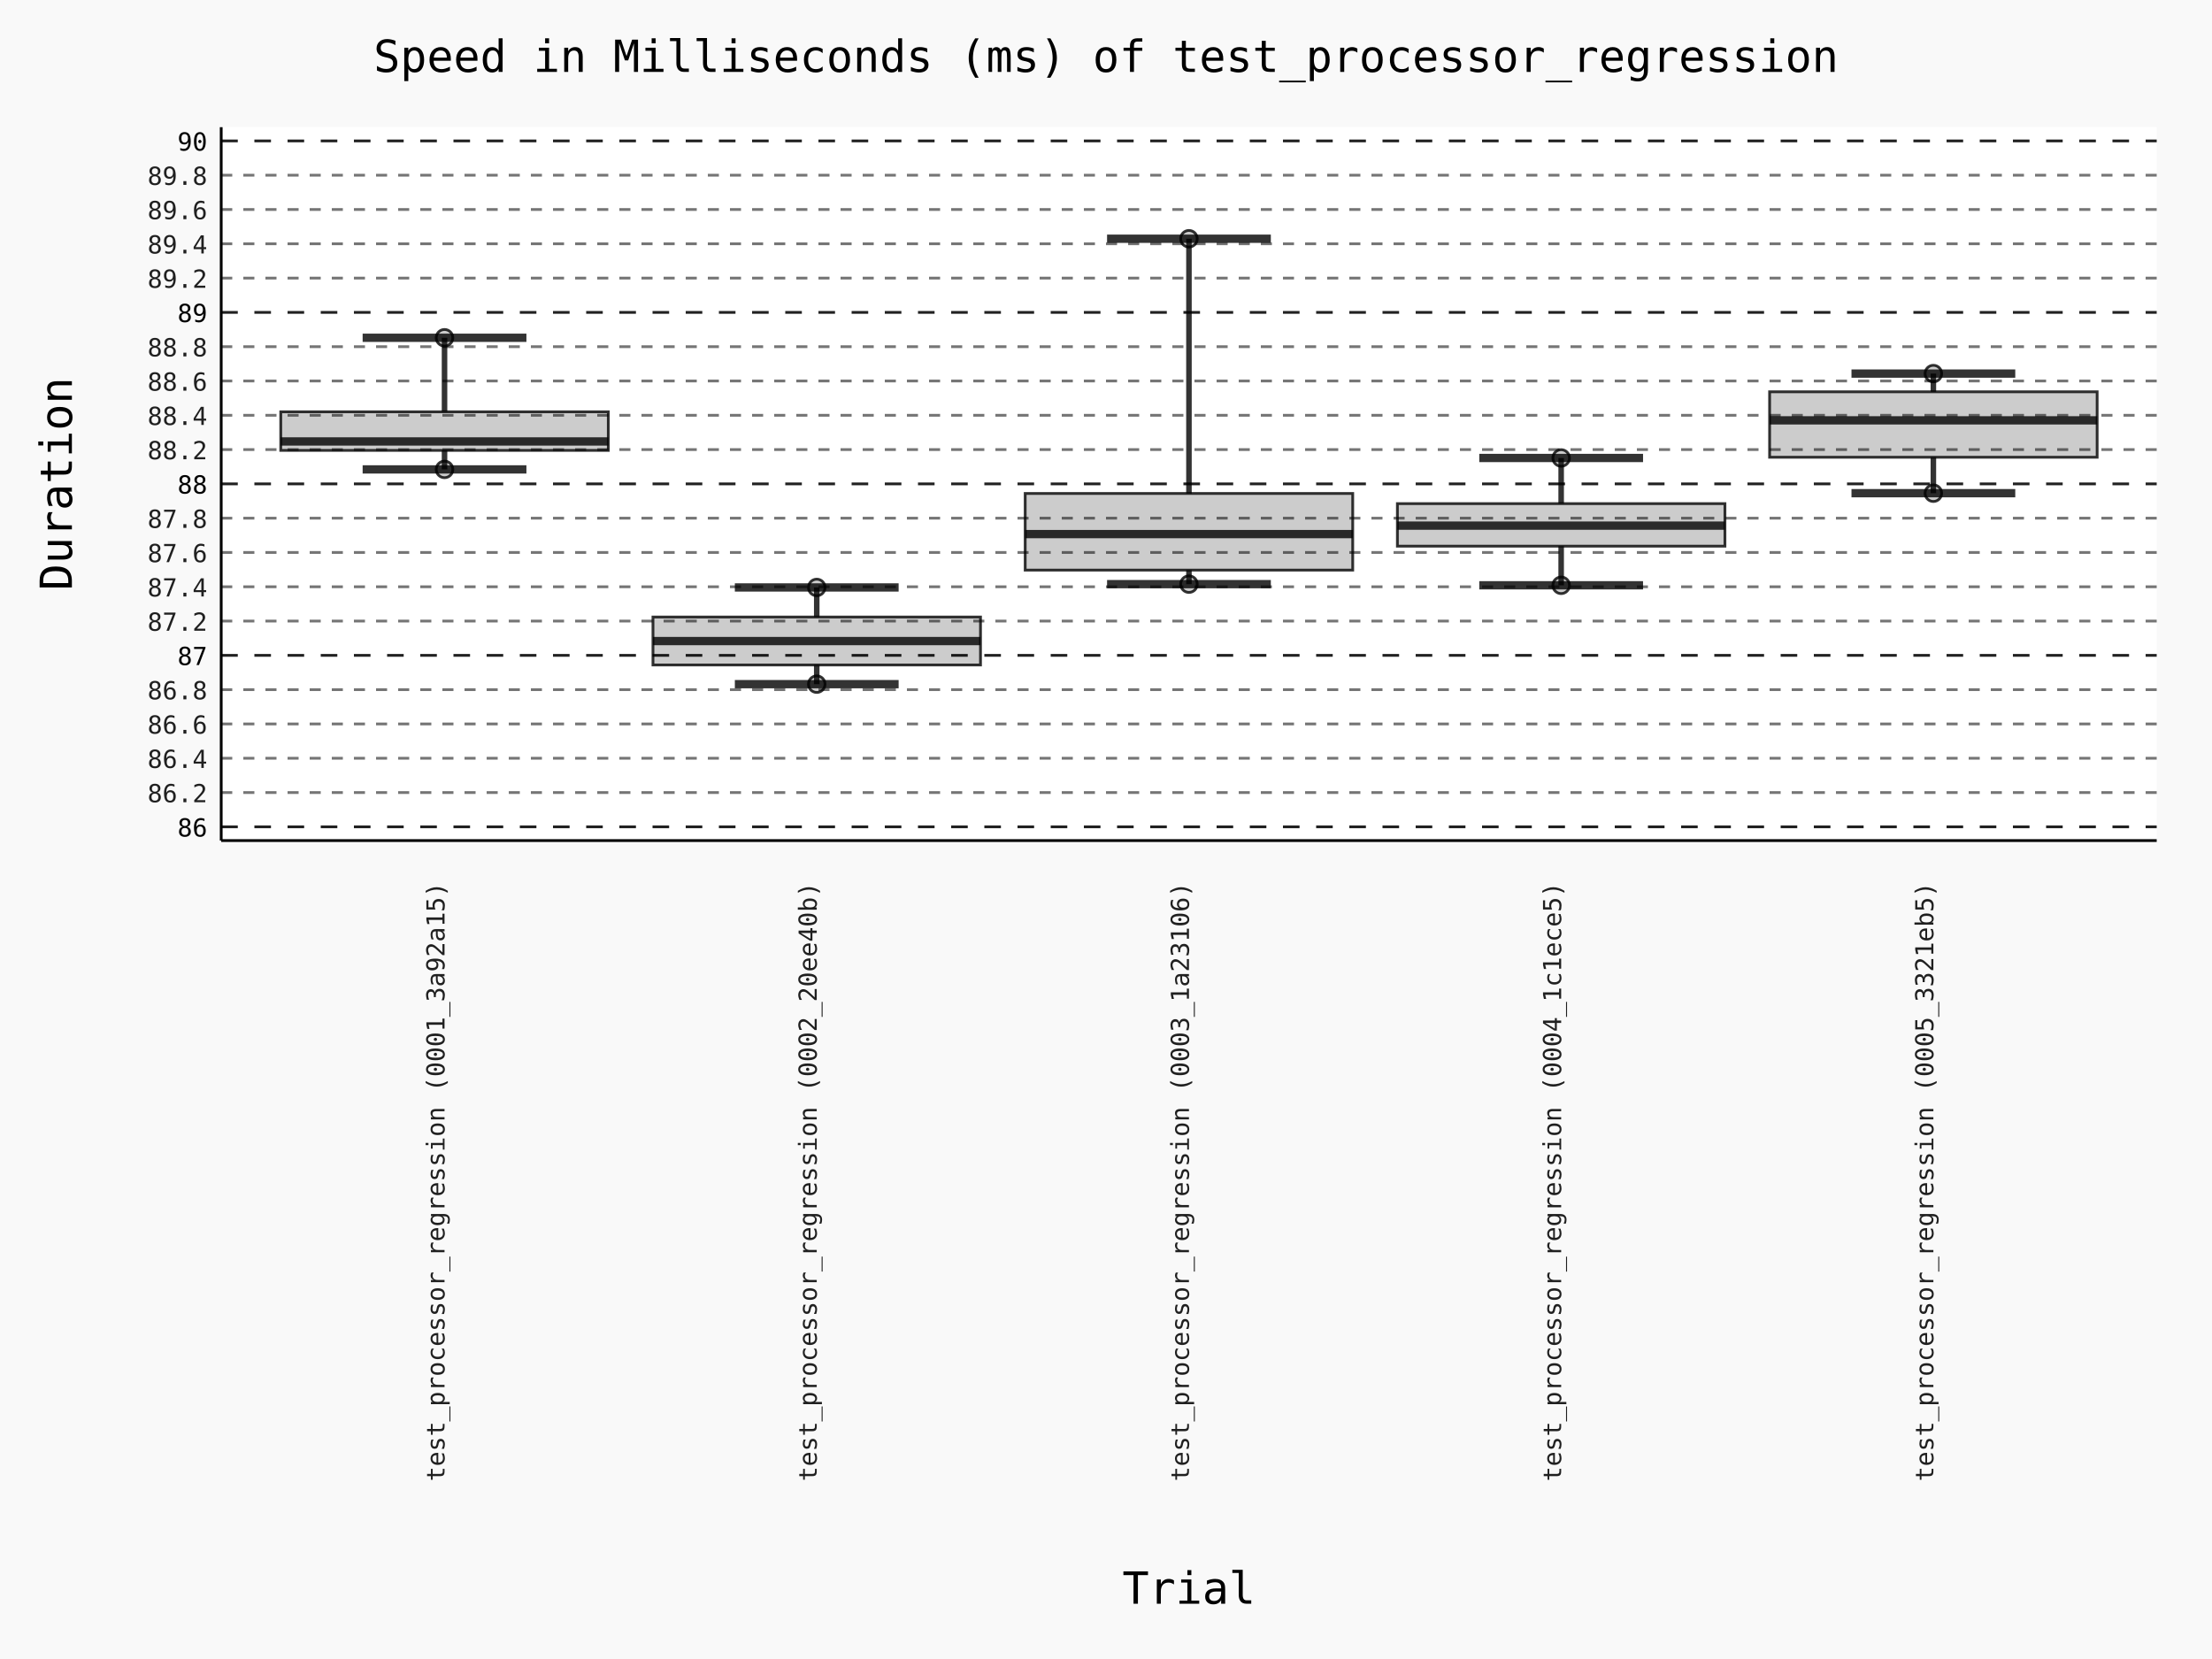
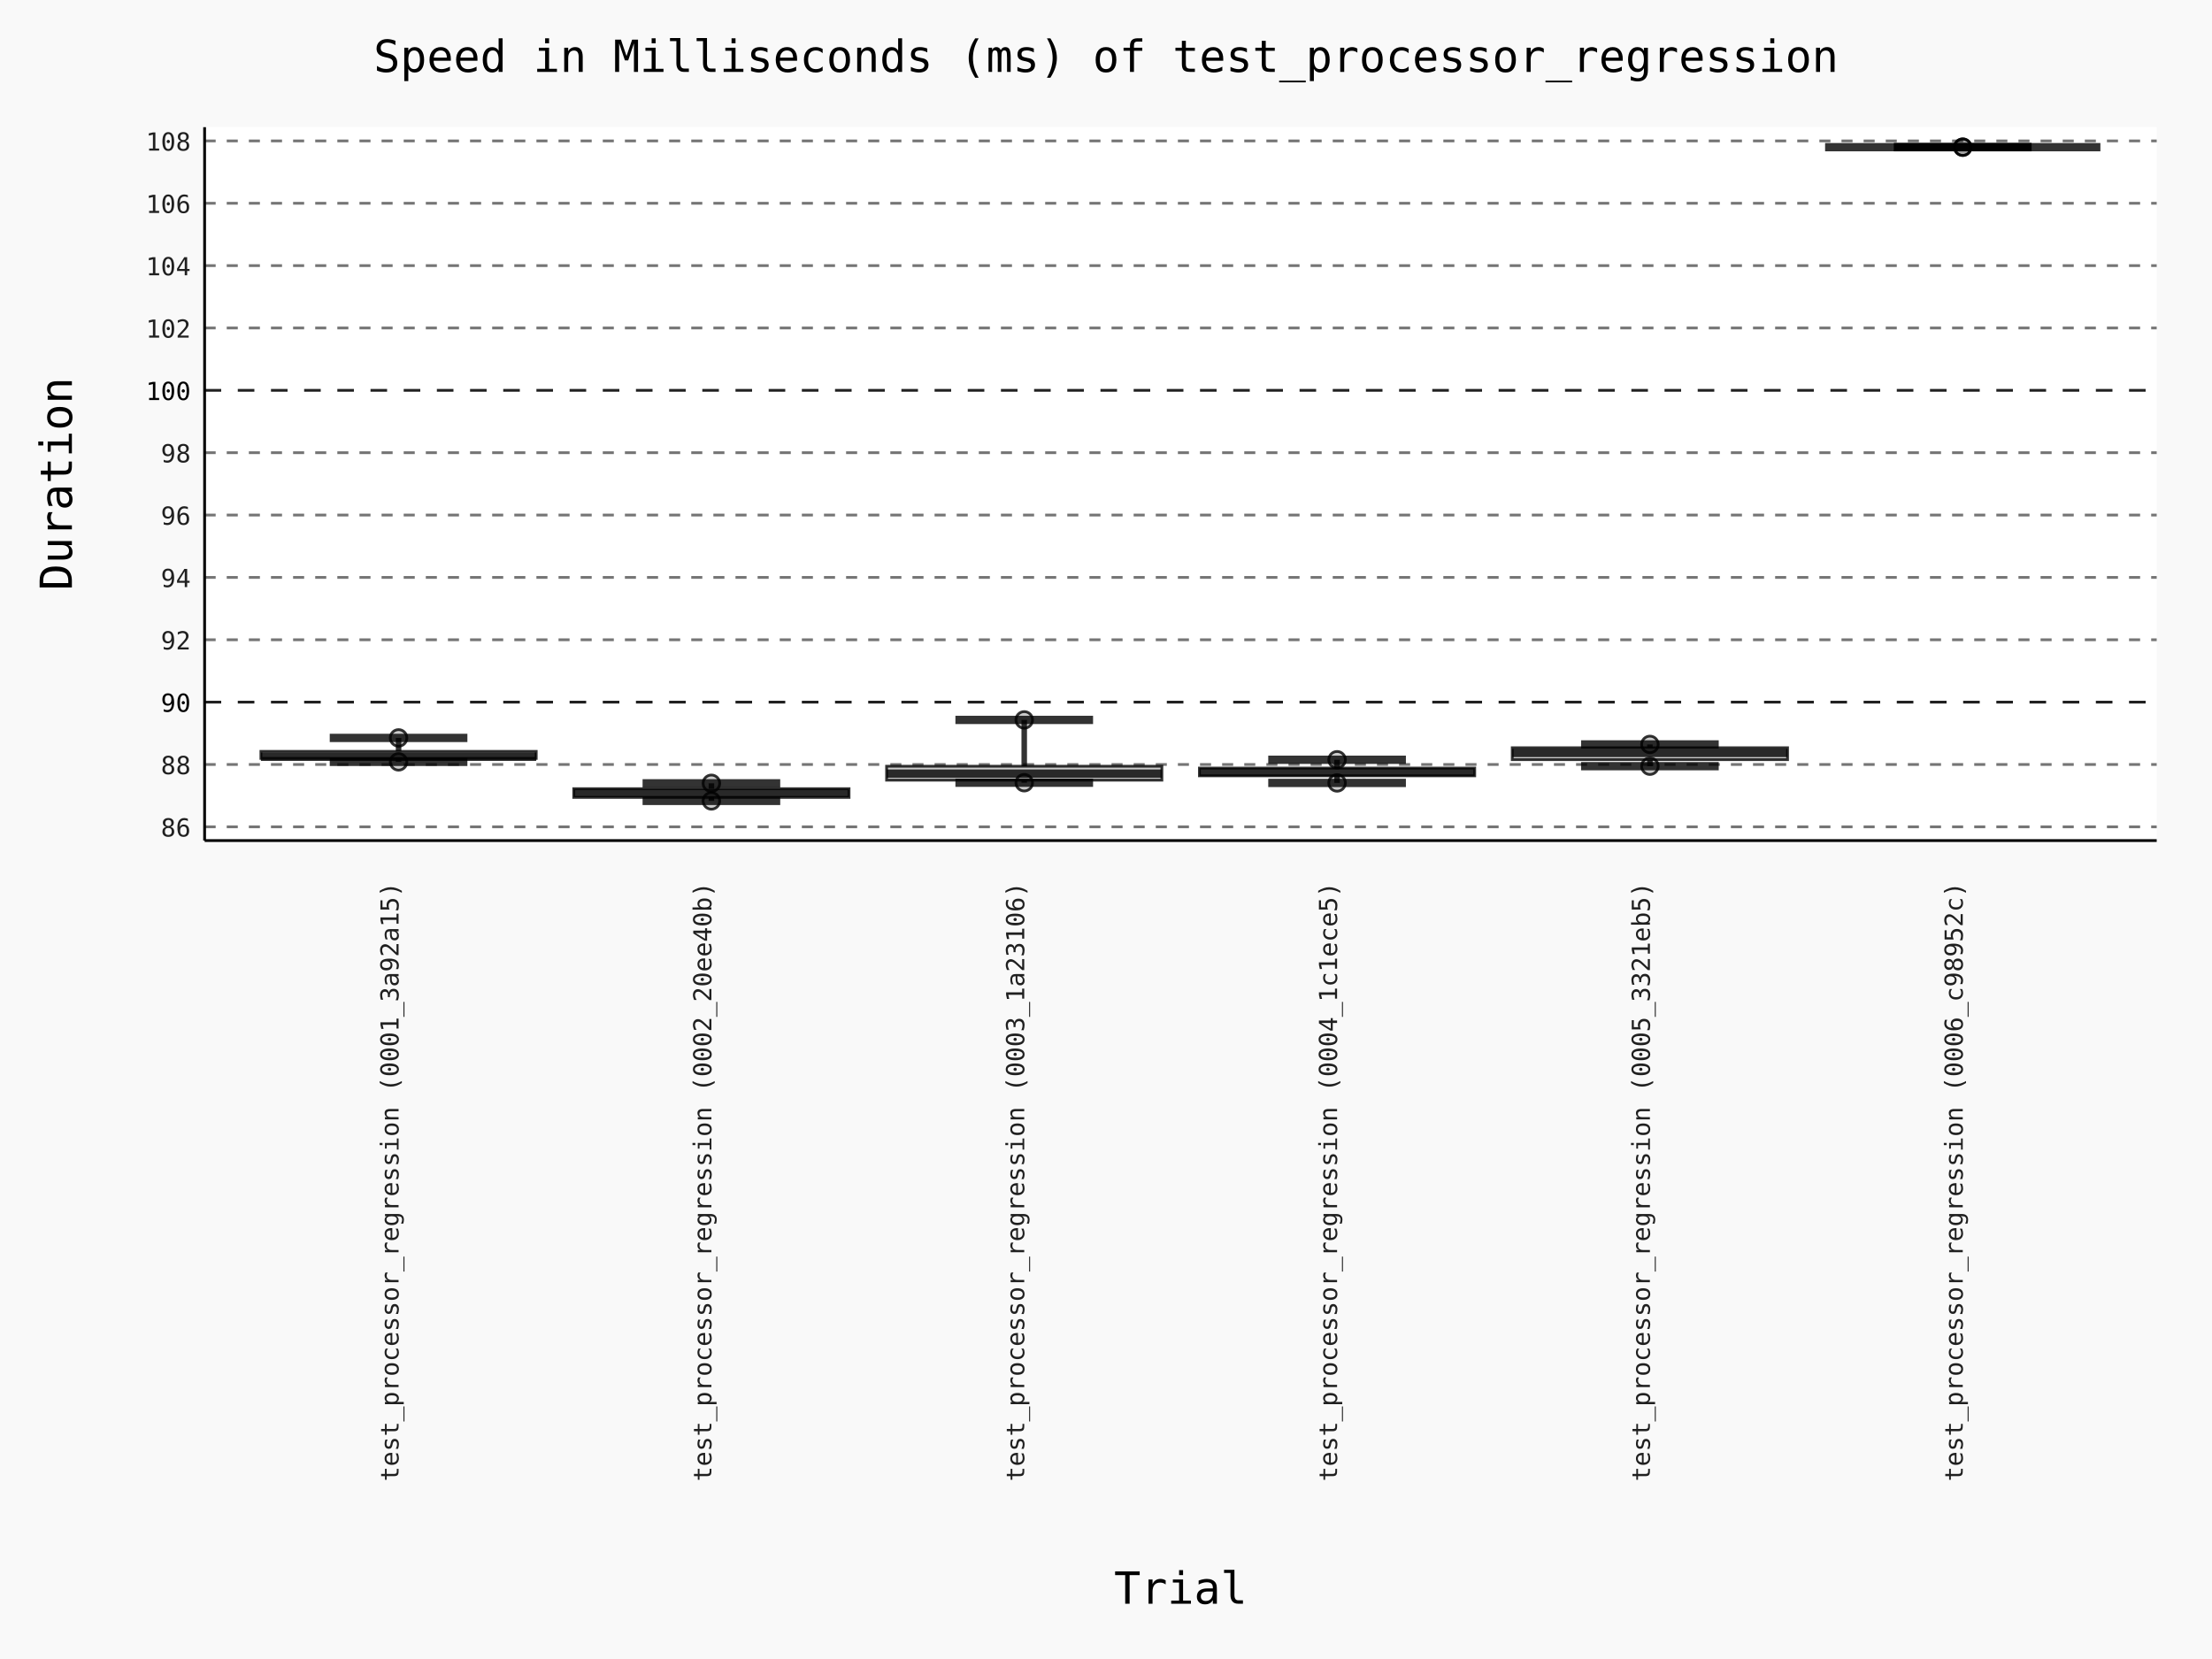
- <svg xmlns="http://www.w3.org/2000/svg" id="chart-efc7dee1-646e-4de8-b624-041051531e77" class="pygal-chart" viewBox="0 0 800 600">
+ <svg xmlns="http://www.w3.org/2000/svg" id="chart-71deef33-6a74-4665-962e-851284c6e614" class="pygal-chart" viewBox="0 0 800 600">
  <defs>
-     <style type="text/css">#chart-efc7dee1-646e-4de8-b624-041051531e77{-webkit-user-select:none;-webkit-font-smoothing:antialiased;font-family:Consolas,"Deja Vu Sans Mono","Bitstream Vera Sans Mono","Courier New",monospace}#chart-efc7dee1-646e-4de8-b624-041051531e77 .title{font-family:Consolas,"Deja Vu Sans Mono","Bitstream Vera Sans Mono","Courier New",monospace;font-size:16px}#chart-efc7dee1-646e-4de8-b624-041051531e77 .legends .legend text{font-family:Consolas,"Deja Vu Sans Mono","Bitstream Vera Sans Mono","Courier New",monospace;font-size:14px}#chart-efc7dee1-646e-4de8-b624-041051531e77 .axis text{font-family:Consolas,"Deja Vu Sans Mono","Bitstream Vera Sans Mono","Courier New",monospace;font-size:10px}#chart-efc7dee1-646e-4de8-b624-041051531e77 .axis text.major{font-family:Consolas,"Deja Vu Sans Mono","Bitstream Vera Sans Mono","Courier New",monospace;font-size:10px}#chart-efc7dee1-646e-4de8-b624-041051531e77 .text-overlay text.value{font-family:Consolas,"Deja Vu Sans Mono","Bitstream Vera Sans Mono","Courier New",monospace;font-size:16px}#chart-efc7dee1-646e-4de8-b624-041051531e77 .text-overlay text.label{font-family:Consolas,"Deja Vu Sans Mono","Bitstream Vera Sans Mono","Courier New",monospace;font-size:10px}#chart-efc7dee1-646e-4de8-b624-041051531e77 .tooltip{font-family:Consolas,"Deja Vu Sans Mono","Bitstream Vera Sans Mono","Courier New",monospace;font-size:14px}#chart-efc7dee1-646e-4de8-b624-041051531e77 text.no_data{font-family:Consolas,"Deja Vu Sans Mono","Bitstream Vera Sans Mono","Courier New",monospace;font-size:64px}
- #chart-efc7dee1-646e-4de8-b624-041051531e77{background-color:rgba(249,249,249,1)}#chart-efc7dee1-646e-4de8-b624-041051531e77 path,#chart-efc7dee1-646e-4de8-b624-041051531e77 line,#chart-efc7dee1-646e-4de8-b624-041051531e77 rect,#chart-efc7dee1-646e-4de8-b624-041051531e77 circle{-webkit-transition:150ms;-moz-transition:150ms;transition:150ms}#chart-efc7dee1-646e-4de8-b624-041051531e77 .graph &gt; .background{fill:rgba(249,249,249,1)}#chart-efc7dee1-646e-4de8-b624-041051531e77 .plot &gt; .background{fill:rgba(255,255,255,1)}#chart-efc7dee1-646e-4de8-b624-041051531e77 .graph{fill:rgba(0,0,0,.87)}#chart-efc7dee1-646e-4de8-b624-041051531e77 text.no_data{fill:rgba(0,0,0,1)}#chart-efc7dee1-646e-4de8-b624-041051531e77 .title{fill:rgba(0,0,0,1)}#chart-efc7dee1-646e-4de8-b624-041051531e77 .legends .legend text{fill:rgba(0,0,0,.87)}#chart-efc7dee1-646e-4de8-b624-041051531e77 .legends .legend:hover text{fill:rgba(0,0,0,1)}#chart-efc7dee1-646e-4de8-b624-041051531e77 .axis .line{stroke:rgba(0,0,0,1)}#chart-efc7dee1-646e-4de8-b624-041051531e77 .axis .guide.line{stroke:rgba(0,0,0,.54)}#chart-efc7dee1-646e-4de8-b624-041051531e77 .axis .major.line{stroke:rgba(0,0,0,.87)}#chart-efc7dee1-646e-4de8-b624-041051531e77 .axis text.major{fill:rgba(0,0,0,1)}#chart-efc7dee1-646e-4de8-b624-041051531e77 .axis.y .guides:hover .guide.line,#chart-efc7dee1-646e-4de8-b624-041051531e77 .line-graph .axis.x .guides:hover .guide.line,#chart-efc7dee1-646e-4de8-b624-041051531e77 .stackedline-graph .axis.x .guides:hover .guide.line,#chart-efc7dee1-646e-4de8-b624-041051531e77 .xy-graph .axis.x .guides:hover .guide.line{stroke:rgba(0,0,0,1)}#chart-efc7dee1-646e-4de8-b624-041051531e77 .axis .guides:hover text{fill:rgba(0,0,0,1)}#chart-efc7dee1-646e-4de8-b624-041051531e77 .reactive{fill-opacity:.7;stroke-opacity:.8}#chart-efc7dee1-646e-4de8-b624-041051531e77 .ci{stroke:rgba(0,0,0,.87)}#chart-efc7dee1-646e-4de8-b624-041051531e77 .reactive.active,#chart-efc7dee1-646e-4de8-b624-041051531e77 .active .reactive{fill-opacity:.8;stroke-opacity:.9;stroke-width:4}#chart-efc7dee1-646e-4de8-b624-041051531e77 .ci .reactive.active{stroke-width:1.5}#chart-efc7dee1-646e-4de8-b624-041051531e77 .series text{fill:rgba(0,0,0,1)}#chart-efc7dee1-646e-4de8-b624-041051531e77 .tooltip rect{fill:rgba(255,255,255,1);stroke:rgba(0,0,0,1);-webkit-transition:opacity 150ms;-moz-transition:opacity 150ms;transition:opacity 150ms}#chart-efc7dee1-646e-4de8-b624-041051531e77 .tooltip .label{fill:rgba(0,0,0,.87)}#chart-efc7dee1-646e-4de8-b624-041051531e77 .tooltip .label{fill:rgba(0,0,0,.87)}#chart-efc7dee1-646e-4de8-b624-041051531e77 .tooltip .legend{font-size:.8em;fill:rgba(0,0,0,.54)}#chart-efc7dee1-646e-4de8-b624-041051531e77 .tooltip .x_label{font-size:.6em;fill:rgba(0,0,0,1)}#chart-efc7dee1-646e-4de8-b624-041051531e77 .tooltip .xlink{font-size:.5em;text-decoration:underline}#chart-efc7dee1-646e-4de8-b624-041051531e77 .tooltip .value{font-size:1.5em}#chart-efc7dee1-646e-4de8-b624-041051531e77 .bound{font-size:.5em}#chart-efc7dee1-646e-4de8-b624-041051531e77 .max-value{font-size:.75em;fill:rgba(0,0,0,.54)}#chart-efc7dee1-646e-4de8-b624-041051531e77 .map-element{fill:rgba(255,255,255,1);stroke:rgba(0,0,0,.54) !important}#chart-efc7dee1-646e-4de8-b624-041051531e77 .map-element .reactive{fill-opacity:inherit;stroke-opacity:inherit}#chart-efc7dee1-646e-4de8-b624-041051531e77 .color-0,#chart-efc7dee1-646e-4de8-b624-041051531e77 .color-0 a:visited{stroke:#000000;fill:#000000}#chart-efc7dee1-646e-4de8-b624-041051531e77 .color-1,#chart-efc7dee1-646e-4de8-b624-041051531e77 .color-1 a:visited{stroke:#000000;fill:#000000}#chart-efc7dee1-646e-4de8-b624-041051531e77 .color-2,#chart-efc7dee1-646e-4de8-b624-041051531e77 .color-2 a:visited{stroke:#000000;fill:#000000}#chart-efc7dee1-646e-4de8-b624-041051531e77 .color-3,#chart-efc7dee1-646e-4de8-b624-041051531e77 .color-3 a:visited{stroke:#000000;fill:#000000}#chart-efc7dee1-646e-4de8-b624-041051531e77 .color-4,#chart-efc7dee1-646e-4de8-b624-041051531e77 .color-4 a:visited{stroke:#000000;fill:#000000}#chart-efc7dee1-646e-4de8-b624-041051531e77 .text-overlay .color-0 text{fill:white}#chart-efc7dee1-646e-4de8-b624-041051531e77 .text-overlay .color-1 text{fill:white}#chart-efc7dee1-646e-4de8-b624-041051531e77 .text-overlay .color-2 text{fill:white}#chart-efc7dee1-646e-4de8-b624-041051531e77 .text-overlay .color-3 text{fill:white}#chart-efc7dee1-646e-4de8-b624-041051531e77 .text-overlay .color-4 text{fill:white}
- #chart-efc7dee1-646e-4de8-b624-041051531e77 text.no_data{text-anchor:middle}#chart-efc7dee1-646e-4de8-b624-041051531e77 .guide.line{fill:none}#chart-efc7dee1-646e-4de8-b624-041051531e77 .centered{text-anchor:middle}#chart-efc7dee1-646e-4de8-b624-041051531e77 .title{text-anchor:middle}#chart-efc7dee1-646e-4de8-b624-041051531e77 .legends .legend text{fill-opacity:1}#chart-efc7dee1-646e-4de8-b624-041051531e77 .axis.x text{text-anchor:middle}#chart-efc7dee1-646e-4de8-b624-041051531e77 .axis.x:not(.web) text[transform]{text-anchor:start}#chart-efc7dee1-646e-4de8-b624-041051531e77 .axis.x:not(.web) text[transform].backwards{text-anchor:end}#chart-efc7dee1-646e-4de8-b624-041051531e77 .axis.y text{text-anchor:end}#chart-efc7dee1-646e-4de8-b624-041051531e77 .axis.y text[transform].backwards{text-anchor:start}#chart-efc7dee1-646e-4de8-b624-041051531e77 .axis.y2 text{text-anchor:start}#chart-efc7dee1-646e-4de8-b624-041051531e77 .axis.y2 text[transform].backwards{text-anchor:end}#chart-efc7dee1-646e-4de8-b624-041051531e77 .axis .guide.line{stroke-dasharray:4,4}#chart-efc7dee1-646e-4de8-b624-041051531e77 .axis .major.guide.line{stroke-dasharray:6,6}#chart-efc7dee1-646e-4de8-b624-041051531e77 .horizontal .axis.y .guide.line,#chart-efc7dee1-646e-4de8-b624-041051531e77 .horizontal .axis.y2 .guide.line,#chart-efc7dee1-646e-4de8-b624-041051531e77 .vertical .axis.x .guide.line{opacity:0}#chart-efc7dee1-646e-4de8-b624-041051531e77 .horizontal .axis.always_show .guide.line,#chart-efc7dee1-646e-4de8-b624-041051531e77 .vertical .axis.always_show .guide.line{opacity:1 !important}#chart-efc7dee1-646e-4de8-b624-041051531e77 .axis.y .guides:hover .guide.line,#chart-efc7dee1-646e-4de8-b624-041051531e77 .axis.y2 .guides:hover .guide.line,#chart-efc7dee1-646e-4de8-b624-041051531e77 .axis.x .guides:hover .guide.line{opacity:1}#chart-efc7dee1-646e-4de8-b624-041051531e77 .axis .guides:hover text{opacity:1}#chart-efc7dee1-646e-4de8-b624-041051531e77 .nofill{fill:none}#chart-efc7dee1-646e-4de8-b624-041051531e77 .subtle-fill{fill-opacity:.2}#chart-efc7dee1-646e-4de8-b624-041051531e77 .dot{stroke-width:1px;fill-opacity:1}#chart-efc7dee1-646e-4de8-b624-041051531e77 .dot.active{stroke-width:5px}#chart-efc7dee1-646e-4de8-b624-041051531e77 .dot.negative{fill:transparent}#chart-efc7dee1-646e-4de8-b624-041051531e77 text,#chart-efc7dee1-646e-4de8-b624-041051531e77 tspan{stroke:none !important}#chart-efc7dee1-646e-4de8-b624-041051531e77 .series text.active{opacity:1}#chart-efc7dee1-646e-4de8-b624-041051531e77 .tooltip rect{fill-opacity:.95;stroke-width:.5}#chart-efc7dee1-646e-4de8-b624-041051531e77 .tooltip text{fill-opacity:1}#chart-efc7dee1-646e-4de8-b624-041051531e77 .showable{visibility:hidden}#chart-efc7dee1-646e-4de8-b624-041051531e77 .showable.shown{visibility:visible}#chart-efc7dee1-646e-4de8-b624-041051531e77 .gauge-background{fill:rgba(229,229,229,1);stroke:none}#chart-efc7dee1-646e-4de8-b624-041051531e77 .bg-lines{stroke:rgba(249,249,249,1);stroke-width:2px}
+     <style type="text/css">#chart-71deef33-6a74-4665-962e-851284c6e614{-webkit-user-select:none;-webkit-font-smoothing:antialiased;font-family:Consolas,"Deja Vu Sans Mono","Bitstream Vera Sans Mono","Courier New",monospace}#chart-71deef33-6a74-4665-962e-851284c6e614 .title{font-family:Consolas,"Deja Vu Sans Mono","Bitstream Vera Sans Mono","Courier New",monospace;font-size:16px}#chart-71deef33-6a74-4665-962e-851284c6e614 .legends .legend text{font-family:Consolas,"Deja Vu Sans Mono","Bitstream Vera Sans Mono","Courier New",monospace;font-size:14px}#chart-71deef33-6a74-4665-962e-851284c6e614 .axis text{font-family:Consolas,"Deja Vu Sans Mono","Bitstream Vera Sans Mono","Courier New",monospace;font-size:10px}#chart-71deef33-6a74-4665-962e-851284c6e614 .axis text.major{font-family:Consolas,"Deja Vu Sans Mono","Bitstream Vera Sans Mono","Courier New",monospace;font-size:10px}#chart-71deef33-6a74-4665-962e-851284c6e614 .text-overlay text.value{font-family:Consolas,"Deja Vu Sans Mono","Bitstream Vera Sans Mono","Courier New",monospace;font-size:16px}#chart-71deef33-6a74-4665-962e-851284c6e614 .text-overlay text.label{font-family:Consolas,"Deja Vu Sans Mono","Bitstream Vera Sans Mono","Courier New",monospace;font-size:10px}#chart-71deef33-6a74-4665-962e-851284c6e614 .tooltip{font-family:Consolas,"Deja Vu Sans Mono","Bitstream Vera Sans Mono","Courier New",monospace;font-size:14px}#chart-71deef33-6a74-4665-962e-851284c6e614 text.no_data{font-family:Consolas,"Deja Vu Sans Mono","Bitstream Vera Sans Mono","Courier New",monospace;font-size:64px}
+ #chart-71deef33-6a74-4665-962e-851284c6e614{background-color:rgba(249,249,249,1)}#chart-71deef33-6a74-4665-962e-851284c6e614 path,#chart-71deef33-6a74-4665-962e-851284c6e614 line,#chart-71deef33-6a74-4665-962e-851284c6e614 rect,#chart-71deef33-6a74-4665-962e-851284c6e614 circle{-webkit-transition:150ms;-moz-transition:150ms;transition:150ms}#chart-71deef33-6a74-4665-962e-851284c6e614 .graph &gt; .background{fill:rgba(249,249,249,1)}#chart-71deef33-6a74-4665-962e-851284c6e614 .plot &gt; .background{fill:rgba(255,255,255,1)}#chart-71deef33-6a74-4665-962e-851284c6e614 .graph{fill:rgba(0,0,0,.87)}#chart-71deef33-6a74-4665-962e-851284c6e614 text.no_data{fill:rgba(0,0,0,1)}#chart-71deef33-6a74-4665-962e-851284c6e614 .title{fill:rgba(0,0,0,1)}#chart-71deef33-6a74-4665-962e-851284c6e614 .legends .legend text{fill:rgba(0,0,0,.87)}#chart-71deef33-6a74-4665-962e-851284c6e614 .legends .legend:hover text{fill:rgba(0,0,0,1)}#chart-71deef33-6a74-4665-962e-851284c6e614 .axis .line{stroke:rgba(0,0,0,1)}#chart-71deef33-6a74-4665-962e-851284c6e614 .axis .guide.line{stroke:rgba(0,0,0,.54)}#chart-71deef33-6a74-4665-962e-851284c6e614 .axis .major.line{stroke:rgba(0,0,0,.87)}#chart-71deef33-6a74-4665-962e-851284c6e614 .axis text.major{fill:rgba(0,0,0,1)}#chart-71deef33-6a74-4665-962e-851284c6e614 .axis.y .guides:hover .guide.line,#chart-71deef33-6a74-4665-962e-851284c6e614 .line-graph .axis.x .guides:hover .guide.line,#chart-71deef33-6a74-4665-962e-851284c6e614 .stackedline-graph .axis.x .guides:hover .guide.line,#chart-71deef33-6a74-4665-962e-851284c6e614 .xy-graph .axis.x .guides:hover .guide.line{stroke:rgba(0,0,0,1)}#chart-71deef33-6a74-4665-962e-851284c6e614 .axis .guides:hover text{fill:rgba(0,0,0,1)}#chart-71deef33-6a74-4665-962e-851284c6e614 .reactive{fill-opacity:.7;stroke-opacity:.8}#chart-71deef33-6a74-4665-962e-851284c6e614 .ci{stroke:rgba(0,0,0,.87)}#chart-71deef33-6a74-4665-962e-851284c6e614 .reactive.active,#chart-71deef33-6a74-4665-962e-851284c6e614 .active .reactive{fill-opacity:.8;stroke-opacity:.9;stroke-width:4}#chart-71deef33-6a74-4665-962e-851284c6e614 .ci .reactive.active{stroke-width:1.5}#chart-71deef33-6a74-4665-962e-851284c6e614 .series text{fill:rgba(0,0,0,1)}#chart-71deef33-6a74-4665-962e-851284c6e614 .tooltip rect{fill:rgba(255,255,255,1);stroke:rgba(0,0,0,1);-webkit-transition:opacity 150ms;-moz-transition:opacity 150ms;transition:opacity 150ms}#chart-71deef33-6a74-4665-962e-851284c6e614 .tooltip .label{fill:rgba(0,0,0,.87)}#chart-71deef33-6a74-4665-962e-851284c6e614 .tooltip .label{fill:rgba(0,0,0,.87)}#chart-71deef33-6a74-4665-962e-851284c6e614 .tooltip .legend{font-size:.8em;fill:rgba(0,0,0,.54)}#chart-71deef33-6a74-4665-962e-851284c6e614 .tooltip .x_label{font-size:.6em;fill:rgba(0,0,0,1)}#chart-71deef33-6a74-4665-962e-851284c6e614 .tooltip .xlink{font-size:.5em;text-decoration:underline}#chart-71deef33-6a74-4665-962e-851284c6e614 .tooltip .value{font-size:1.5em}#chart-71deef33-6a74-4665-962e-851284c6e614 .bound{font-size:.5em}#chart-71deef33-6a74-4665-962e-851284c6e614 .max-value{font-size:.75em;fill:rgba(0,0,0,.54)}#chart-71deef33-6a74-4665-962e-851284c6e614 .map-element{fill:rgba(255,255,255,1);stroke:rgba(0,0,0,.54) !important}#chart-71deef33-6a74-4665-962e-851284c6e614 .map-element .reactive{fill-opacity:inherit;stroke-opacity:inherit}#chart-71deef33-6a74-4665-962e-851284c6e614 .color-0,#chart-71deef33-6a74-4665-962e-851284c6e614 .color-0 a:visited{stroke:#000000;fill:#000000}#chart-71deef33-6a74-4665-962e-851284c6e614 .color-1,#chart-71deef33-6a74-4665-962e-851284c6e614 .color-1 a:visited{stroke:#000000;fill:#000000}#chart-71deef33-6a74-4665-962e-851284c6e614 .color-2,#chart-71deef33-6a74-4665-962e-851284c6e614 .color-2 a:visited{stroke:#000000;fill:#000000}#chart-71deef33-6a74-4665-962e-851284c6e614 .color-3,#chart-71deef33-6a74-4665-962e-851284c6e614 .color-3 a:visited{stroke:#000000;fill:#000000}#chart-71deef33-6a74-4665-962e-851284c6e614 .color-4,#chart-71deef33-6a74-4665-962e-851284c6e614 .color-4 a:visited{stroke:#000000;fill:#000000}#chart-71deef33-6a74-4665-962e-851284c6e614 .color-5,#chart-71deef33-6a74-4665-962e-851284c6e614 .color-5 a:visited{stroke:#000000;fill:#000000}#chart-71deef33-6a74-4665-962e-851284c6e614 .text-overlay .color-0 text{fill:white}#chart-71deef33-6a74-4665-962e-851284c6e614 .text-overlay .color-1 text{fill:white}#chart-71deef33-6a74-4665-962e-851284c6e614 .text-overlay .color-2 text{fill:white}#chart-71deef33-6a74-4665-962e-851284c6e614 .text-overlay .color-3 text{fill:white}#chart-71deef33-6a74-4665-962e-851284c6e614 .text-overlay .color-4 text{fill:white}#chart-71deef33-6a74-4665-962e-851284c6e614 .text-overlay .color-5 text{fill:white}
+ #chart-71deef33-6a74-4665-962e-851284c6e614 text.no_data{text-anchor:middle}#chart-71deef33-6a74-4665-962e-851284c6e614 .guide.line{fill:none}#chart-71deef33-6a74-4665-962e-851284c6e614 .centered{text-anchor:middle}#chart-71deef33-6a74-4665-962e-851284c6e614 .title{text-anchor:middle}#chart-71deef33-6a74-4665-962e-851284c6e614 .legends .legend text{fill-opacity:1}#chart-71deef33-6a74-4665-962e-851284c6e614 .axis.x text{text-anchor:middle}#chart-71deef33-6a74-4665-962e-851284c6e614 .axis.x:not(.web) text[transform]{text-anchor:start}#chart-71deef33-6a74-4665-962e-851284c6e614 .axis.x:not(.web) text[transform].backwards{text-anchor:end}#chart-71deef33-6a74-4665-962e-851284c6e614 .axis.y text{text-anchor:end}#chart-71deef33-6a74-4665-962e-851284c6e614 .axis.y text[transform].backwards{text-anchor:start}#chart-71deef33-6a74-4665-962e-851284c6e614 .axis.y2 text{text-anchor:start}#chart-71deef33-6a74-4665-962e-851284c6e614 .axis.y2 text[transform].backwards{text-anchor:end}#chart-71deef33-6a74-4665-962e-851284c6e614 .axis .guide.line{stroke-dasharray:4,4}#chart-71deef33-6a74-4665-962e-851284c6e614 .axis .major.guide.line{stroke-dasharray:6,6}#chart-71deef33-6a74-4665-962e-851284c6e614 .horizontal .axis.y .guide.line,#chart-71deef33-6a74-4665-962e-851284c6e614 .horizontal .axis.y2 .guide.line,#chart-71deef33-6a74-4665-962e-851284c6e614 .vertical .axis.x .guide.line{opacity:0}#chart-71deef33-6a74-4665-962e-851284c6e614 .horizontal .axis.always_show .guide.line,#chart-71deef33-6a74-4665-962e-851284c6e614 .vertical .axis.always_show .guide.line{opacity:1 !important}#chart-71deef33-6a74-4665-962e-851284c6e614 .axis.y .guides:hover .guide.line,#chart-71deef33-6a74-4665-962e-851284c6e614 .axis.y2 .guides:hover .guide.line,#chart-71deef33-6a74-4665-962e-851284c6e614 .axis.x .guides:hover .guide.line{opacity:1}#chart-71deef33-6a74-4665-962e-851284c6e614 .axis .guides:hover text{opacity:1}#chart-71deef33-6a74-4665-962e-851284c6e614 .nofill{fill:none}#chart-71deef33-6a74-4665-962e-851284c6e614 .subtle-fill{fill-opacity:.2}#chart-71deef33-6a74-4665-962e-851284c6e614 .dot{stroke-width:1px;fill-opacity:1}#chart-71deef33-6a74-4665-962e-851284c6e614 .dot.active{stroke-width:5px}#chart-71deef33-6a74-4665-962e-851284c6e614 .dot.negative{fill:transparent}#chart-71deef33-6a74-4665-962e-851284c6e614 text,#chart-71deef33-6a74-4665-962e-851284c6e614 tspan{stroke:none !important}#chart-71deef33-6a74-4665-962e-851284c6e614 .series text.active{opacity:1}#chart-71deef33-6a74-4665-962e-851284c6e614 .tooltip rect{fill-opacity:.95;stroke-width:.5}#chart-71deef33-6a74-4665-962e-851284c6e614 .tooltip text{fill-opacity:1}#chart-71deef33-6a74-4665-962e-851284c6e614 .showable{visibility:hidden}#chart-71deef33-6a74-4665-962e-851284c6e614 .showable.shown{visibility:visible}#chart-71deef33-6a74-4665-962e-851284c6e614 .gauge-background{fill:rgba(229,229,229,1);stroke:none}#chart-71deef33-6a74-4665-962e-851284c6e614 .bg-lines{stroke:rgba(249,249,249,1);stroke-width:2px}
.tooltip .value{font-size:1em !important}.axis text{font-size:9px !important}</style>
  </defs>
  <g class="graph custombox-graph vertical">
    <rect x="0" y="0" width="800" height="600" class="background" />
-     <g transform="translate(80, 46)" class="plot">
-       <rect x="0" y="0" width="700.0" height="258.0" class="background" />
+     <g transform="translate(74, 46)" class="plot">
+       <rect x="0" y="0" width="706.0" height="258.0" class="background" />
      <g class="axis y always_show">
-         <path d="M0 258 h700" class="line" />
-         <g class="guides">
-           <path d="M0 253.038 h700" class="major guide line" />
-           <text x="-5" y="256.538" class="major">86</text>
-         </g>
-         <g class="guides">
-           <path d="M0 240.635 h700" class="guide line" />
-           <text x="-5" y="244.135" class="">86.2</text>
-         </g>
-         <g class="guides">
-           <path d="M0 228.231 h700" class="guide line" />
-           <text x="-5" y="231.731" class="">86.4</text>
-         </g>
-         <g class="guides">
-           <path d="M0 215.827 h700" class="guide line" />
-           <text x="-5" y="219.327" class="">86.6</text>
-         </g>
-         <g class="guides">
-           <path d="M0 203.423 h700" class="guide line" />
-           <text x="-5" y="206.923" class="">86.8</text>
-         </g>
-         <g class="guides">
-           <path d="M0 191.019 h700" class="major guide line" />
-           <text x="-5" y="194.519" class="major">87</text>
-         </g>
-         <g class="guides">
-           <path d="M0 178.615 h700" class="guide line" />
-           <text x="-5" y="182.115" class="">87.2</text>
-         </g>
-         <g class="guides">
-           <path d="M0 166.212 h700" class="guide line" />
-           <text x="-5" y="169.712" class="">87.4</text>
-         </g>
-         <g class="guides">
-           <path d="M0 153.808 h700" class="guide line" />
-           <text x="-5" y="157.308" class="">87.6</text>
-         </g>
-         <g class="guides">
-           <path d="M0 141.404 h700" class="guide line" />
-           <text x="-5" y="144.904" class="">87.8</text>
-         </g>
-         <g class="guides">
-           <path d="M0 129 h700" class="major guide line" />
-           <text x="-5" y="132.5" class="major">88</text>
-         </g>
-         <g class="guides">
-           <path d="M0 116.596 h700" class="guide line" />
-           <text x="-5" y="120.096" class="">88.2</text>
-         </g>
-         <g class="guides">
-           <path d="M0 104.192 h700" class="guide line" />
-           <text x="-5" y="107.692" class="">88.4</text>
-         </g>
-         <g class="guides">
-           <path d="M0 91.788 h700" class="guide line" />
-           <text x="-5" y="95.288" class="">88.6</text>
-         </g>
-         <g class="guides">
-           <path d="M0 79.385 h700" class="guide line" />
-           <text x="-5" y="82.885" class="">88.8</text>
-         </g>
-         <g class="guides">
-           <path d="M0 66.981 h700" class="major guide line" />
-           <text x="-5" y="70.481" class="major">89</text>
-         </g>
-         <g class="guides">
-           <path d="M0 54.577 h700" class="guide line" />
-           <text x="-5" y="58.077" class="">89.2</text>
-         </g>
-         <g class="guides">
-           <path d="M0 42.173 h700" class="guide line" />
-           <text x="-5" y="45.673" class="">89.4</text>
-         </g>
-         <g class="guides">
-           <path d="M0 29.769 h700" class="guide line" />
-           <text x="-5" y="33.269" class="">89.6</text>
-         </g>
-         <g class="guides">
-           <path d="M0 17.365 h700" class="guide line" />
-           <text x="-5" y="20.865" class="">89.8</text>
-         </g>
-         <g class="guides">
-           <path d="M0 4.962 h700" class="major guide line" />
-           <text x="-5" y="8.462" class="major">90</text>
+         <path d="M0 258 h706" class="line" />
+         <g class="guides">
+           <path d="M0 253.038 h706" class="guide line" />
+           <text x="-5" y="256.538" class="">86</text>
+         </g>
+         <g class="guides">
+           <path d="M0 230.486 h706" class="guide line" />
+           <text x="-5" y="233.986" class="">88</text>
+         </g>
+         <g class="guides">
+           <path d="M0 207.934 h706" class="major guide line" />
+           <text x="-5" y="211.434" class="major">90</text>
+         </g>
+         <g class="guides">
+           <path d="M0 185.381 h706" class="guide line" />
+           <text x="-5" y="188.881" class="">92</text>
+         </g>
+         <g class="guides">
+           <path d="M0 162.829 h706" class="guide line" />
+           <text x="-5" y="166.329" class="">94</text>
+         </g>
+         <g class="guides">
+           <path d="M0 140.276 h706" class="guide line" />
+           <text x="-5" y="143.776" class="">96</text>
+         </g>
+         <g class="guides">
+           <path d="M0 117.724 h706" class="guide line" />
+           <text x="-5" y="121.224" class="">98</text>
+         </g>
+         <g class="guides">
+           <path d="M0 95.171 h706" class="major guide line" />
+           <text x="-5" y="98.671" class="major">100</text>
+         </g>
+         <g class="guides">
+           <path d="M0 72.619 h706" class="guide line" />
+           <text x="-5" y="76.119" class="">102</text>
+         </g>
+         <g class="guides">
+           <path d="M0 50.066 h706" class="guide line" />
+           <text x="-5" y="53.566" class="">104</text>
+         </g>
+         <g class="guides">
+           <path d="M0 27.514 h706" class="guide line" />
+           <text x="-5" y="31.014" class="">106</text>
+         </g>
+         <g class="guides">
+           <path d="M0 4.962 h706" class="guide line" />
+           <text x="-5" y="8.462" class="">108</text>
        </g>
      </g>
      <g class="axis x">
        <path d="M0 0 v258" class="line" />
        <g class="guides">
-           <path d="M80.769 0 v258" class="guide line" />
-           <text x="80.769" y="273.0" class="backwards" transform="rotate(270 80.76923 273)">test_processor_regression (0001_3a92a15)</text>
-         </g>
-         <g class="guides">
-           <path d="M215.385 0 v258" class="guide line" />
-           <text x="215.385" y="273.0" class="backwards" transform="rotate(270 215.3846 273)">test_processor_regression (0002_20ee40b)</text>
-         </g>
-         <g class="guides">
-           <path d="M350 0 v258" class="guide line" />
-           <text x="350.0" y="273.0" class="backwards" transform="rotate(270 350 273)">test_processor_regression (0003_1a23106)</text>
-         </g>
-         <g class="guides">
-           <path d="M484.615 0 v258" class="guide line" />
-           <text x="484.615" y="273.0" class="backwards" transform="rotate(270 484.6154 273)">test_processor_regression (0004_1c1ece5)</text>
-         </g>
-         <g class="guides">
-           <path d="M619.231 0 v258" class="guide line" />
-           <text x="619.231" y="273.0" class="backwards" transform="rotate(270 619.2308 273)">test_processor_regression (0005_3321eb5)</text>
+           <path d="M70.147 0 v258" class="guide line" />
+           <text x="70.147" y="273.0" class="backwards" transform="rotate(270 70.14744 273)">test_processor_regression (0001_3a92a15)</text>
+         </g>
+         <g class="guides">
+           <path d="M183.288 0 v258" class="guide line" />
+           <text x="183.288" y="273.0" class="backwards" transform="rotate(270 183.2885 273)">test_processor_regression (0002_20ee40b)</text>
+         </g>
+         <g class="guides">
+           <path d="M296.429 0 v258" class="guide line" />
+           <text x="296.429" y="273.0" class="backwards" transform="rotate(270 296.4295 273)">test_processor_regression (0003_1a23106)</text>
+         </g>
+         <g class="guides">
+           <path d="M409.571 0 v258" class="guide line" />
+           <text x="409.571" y="273.0" class="backwards" transform="rotate(270 409.5705 273)">test_processor_regression (0004_1c1ece5)</text>
+         </g>
+         <g class="guides">
+           <path d="M522.712 0 v258" class="guide line" />
+           <text x="522.712" y="273.0" class="backwards" transform="rotate(270 522.7115 273)">test_processor_regression (0005_3321eb5)</text>
+         </g>
+         <g class="guides">
+           <path d="M635.853 0 v258" class="guide line" />
+           <text x="635.853" y="273.0" class="backwards" transform="rotate(270 635.8526 273)">test_processor_regression (0006_c98952c)</text>
        </g>
      </g>
      <g class="series serie-0 color-0">
        <g class="boxes">
          <g class="box">
-             <path stroke-width="3" d="M51.154 123.768 L110.385 123.768" class="reactive tooltip-trigger" />
-             <path stroke-width="3" d="M21.538 113.658 L140 113.658" class="reactive tooltip-trigger" />
-             <path stroke-width="3" d="M51.154 76.161 L110.385 76.161" class="reactive tooltip-trigger" />
-             <path stroke-width="2" d="M80.769 123.768 L80.769 116.893" class="reactive tooltip-trigger" />
-             <path stroke-width="2" d="M80.769 76.161 L80.769 102.934" class="reactive tooltip-trigger" />
-             <rect x="21.538" y="102.934" height="13.959" width="118.462" class="subtle-fill reactive tooltip-trigger" />
-             <circle cx="80.769" cy="123.768" r="3" class="subtle-fill reactive tooltip-trigger" />
-             <circle cx="80.769" cy="76.161" r="3" class="subtle-fill reactive tooltip-trigger" />
+             <path stroke-width="3" d="M45.256 229.535 L95.038 229.535" class="reactive tooltip-trigger" />
+             <path stroke-width="3" d="M20.365 227.697 L119.929 227.697" class="reactive tooltip-trigger" />
+             <path stroke-width="3" d="M45.256 220.879 L95.038 220.879" class="reactive tooltip-trigger" />
+             <path stroke-width="2" d="M70.147 229.535 L70.147 228.285" class="reactive tooltip-trigger" />
+             <path stroke-width="2" d="M70.147 220.879 L70.147 225.747" class="reactive tooltip-trigger" />
+             <rect x="20.365" y="225.747" height="2.538" width="99.564" class="subtle-fill reactive tooltip-trigger" />
+             <circle cx="70.147" cy="229.535" r="3" class="subtle-fill reactive tooltip-trigger" />
+             <circle cx="70.147" cy="220.879" r="3" class="subtle-fill reactive tooltip-trigger" />
          </g>
        </g>
      </g>
      <g class="series serie-1 color-1">
        <g class="boxes">
          <g class="box">
-             <path stroke-width="3" d="M185.769 201.436 L245 201.436" class="reactive tooltip-trigger" />
-             <path stroke-width="3" d="M156.154 185.849 L274.615 185.849" class="reactive tooltip-trigger" />
-             <path stroke-width="3" d="M185.769 166.46 L245 166.46" class="reactive tooltip-trigger" />
-             <path stroke-width="2" d="M215.385 201.436 L215.385 194.498" class="reactive tooltip-trigger" />
-             <path stroke-width="2" d="M215.385 166.46 L215.385 177.154" class="reactive tooltip-trigger" />
-             <rect x="156.154" y="177.154" height="17.344" width="118.462" class="subtle-fill reactive tooltip-trigger" />
-             <circle cx="215.385" cy="201.436" r="3" class="subtle-fill reactive tooltip-trigger" />
-             <circle cx="215.385" cy="166.46" r="3" class="subtle-fill reactive tooltip-trigger" />
+             <path stroke-width="3" d="M158.397 243.656 L208.179 243.656" class="reactive tooltip-trigger" />
+             <path stroke-width="3" d="M133.506 240.822 L233.071 240.822" class="reactive tooltip-trigger" />
+             <path stroke-width="3" d="M158.397 237.297 L208.179 237.297" class="reactive tooltip-trigger" />
+             <path stroke-width="2" d="M183.288 243.656 L183.288 242.395" class="reactive tooltip-trigger" />
+             <path stroke-width="2" d="M183.288 237.297 L183.288 239.241" class="reactive tooltip-trigger" />
+             <rect x="133.506" y="239.241" height="3.154" width="99.564" class="subtle-fill reactive tooltip-trigger" />
+             <circle cx="183.288" cy="243.656" r="3" class="subtle-fill reactive tooltip-trigger" />
+             <circle cx="183.288" cy="237.297" r="3" class="subtle-fill reactive tooltip-trigger" />
          </g>
        </g>
      </g>
      <g class="series serie-2 color-2">
        <g class="boxes">
          <g class="box">
-             <path stroke-width="3" d="M320.385 165.264 L379.615 165.264" class="reactive tooltip-trigger" />
-             <path stroke-width="3" d="M290.769 147.161 L409.231 147.161" class="reactive tooltip-trigger" />
-             <path stroke-width="3" d="M320.385 40.342 L379.615 40.342" class="reactive tooltip-trigger" />
-             <path stroke-width="2" d="M350 165.264 L350 160.189" class="reactive tooltip-trigger" />
-             <path stroke-width="2" d="M350 40.342 L350 132.468" class="reactive tooltip-trigger" />
-             <rect x="290.769" y="132.468" height="27.721" width="118.462" class="subtle-fill reactive tooltip-trigger" />
-             <circle cx="350.0" cy="165.264" r="3" class="subtle-fill reactive tooltip-trigger" />
-             <circle cx="350.0" cy="40.342" r="3" class="subtle-fill reactive tooltip-trigger" />
+             <path stroke-width="3" d="M271.538 237.08 L321.321 237.08" class="reactive tooltip-trigger" />
+             <path stroke-width="3" d="M246.647 233.788 L346.212 233.788" class="reactive tooltip-trigger" />
+             <path stroke-width="3" d="M271.538 214.366 L321.321 214.366" class="reactive tooltip-trigger" />
+             <path stroke-width="2" d="M296.429 237.08 L296.429 236.157" class="reactive tooltip-trigger" />
+             <path stroke-width="2" d="M296.429 214.366 L296.429 231.117" class="reactive tooltip-trigger" />
+             <rect x="246.647" y="231.117" height="5.04" width="99.564" class="subtle-fill reactive tooltip-trigger" />
+             <circle cx="296.429" cy="237.08" r="3" class="subtle-fill reactive tooltip-trigger" />
+             <circle cx="296.429" cy="214.366" r="3" class="subtle-fill reactive tooltip-trigger" />
          </g>
        </g>
      </g>
      <g class="series serie-3 color-3">
        <g class="boxes">
          <g class="box">
-             <path stroke-width="3" d="M455 165.681 L514.231 165.681" class="reactive tooltip-trigger" />
-             <path stroke-width="3" d="M425.385 144.102 L543.846 144.102" class="reactive tooltip-trigger" />
-             <path stroke-width="3" d="M455 119.632 L514.231 119.632" class="reactive tooltip-trigger" />
-             <path stroke-width="2" d="M484.615 165.681 L484.615 151.53" class="reactive tooltip-trigger" />
-             <path stroke-width="2" d="M484.615 119.632 L484.615 136.141" class="reactive tooltip-trigger" />
-             <rect x="425.385" y="136.141" height="15.389" width="118.462" class="subtle-fill reactive tooltip-trigger" />
-             <circle cx="484.615" cy="165.681" r="3" class="subtle-fill reactive tooltip-trigger" />
-             <circle cx="484.615" cy="119.632" r="3" class="subtle-fill reactive tooltip-trigger" />
+             <path stroke-width="3" d="M384.679 237.155 L434.462 237.155" class="reactive tooltip-trigger" />
+             <path stroke-width="3" d="M359.788 233.232 L459.353 233.232" class="reactive tooltip-trigger" />
+             <path stroke-width="3" d="M384.679 228.783 L434.462 228.783" class="reactive tooltip-trigger" />
+             <path stroke-width="2" d="M409.571 237.155 L409.571 234.582" class="reactive tooltip-trigger" />
+             <path stroke-width="2" d="M409.571 228.783 L409.571 231.784" class="reactive tooltip-trigger" />
+             <rect x="359.788" y="231.784" height="2.798" width="99.564" class="subtle-fill reactive tooltip-trigger" />
+             <circle cx="409.571" cy="237.155" r="3" class="subtle-fill reactive tooltip-trigger" />
+             <circle cx="409.571" cy="228.783" r="3" class="subtle-fill reactive tooltip-trigger" />
          </g>
        </g>
      </g>
      <g class="series serie-4 color-4">
        <g class="boxes">
          <g class="box">
-             <path stroke-width="3" d="M589.615 132.367 L648.846 132.367" class="reactive tooltip-trigger" />
-             <path stroke-width="3" d="M560 106.023 L678.462 106.023" class="reactive tooltip-trigger" />
-             <path stroke-width="3" d="M589.615 89.112 L648.846 89.112" class="reactive tooltip-trigger" />
-             <path stroke-width="2" d="M619.231 132.367 L619.231 119.37" class="reactive tooltip-trigger" />
-             <path stroke-width="2" d="M619.231 89.112 L619.231 95.694" class="reactive tooltip-trigger" />
-             <rect x="560.0" y="95.694" height="23.677" width="118.462" class="subtle-fill reactive tooltip-trigger" />
-             <circle cx="619.231" cy="132.367" r="3" class="subtle-fill reactive tooltip-trigger" />
-             <circle cx="619.231" cy="89.112" r="3" class="subtle-fill reactive tooltip-trigger" />
+             <path stroke-width="3" d="M497.821 231.098 L547.603 231.098" class="reactive tooltip-trigger" />
+             <path stroke-width="3" d="M472.929 226.308 L572.494 226.308" class="reactive tooltip-trigger" />
+             <path stroke-width="3" d="M497.821 223.234 L547.603 223.234" class="reactive tooltip-trigger" />
+             <path stroke-width="2" d="M522.712 231.098 L522.712 228.735" class="reactive tooltip-trigger" />
+             <path stroke-width="2" d="M522.712 223.234 L522.712 224.43" class="reactive tooltip-trigger" />
+             <rect x="472.929" y="224.43" height="4.305" width="99.564" class="subtle-fill reactive tooltip-trigger" />
+             <circle cx="522.712" cy="231.098" r="3" class="subtle-fill reactive tooltip-trigger" />
+             <circle cx="522.712" cy="223.234" r="3" class="subtle-fill reactive tooltip-trigger" />
+           </g>
+         </g>
+       </g>
+       <g class="series serie-5 color-5">
+         <g class="boxes">
+           <g class="box">
+             <path stroke-width="3" d="M610.962 7.228 L660.744 7.228" class="reactive tooltip-trigger" />
+             <path stroke-width="3" d="M586.071 7.228 L685.635 7.228" class="reactive tooltip-trigger" />
+             <path stroke-width="3" d="M610.962 7.228 L660.744 7.228" class="reactive tooltip-trigger" />
+             <path stroke-width="2" d="M635.853 7.228 L635.853 7.228" class="reactive tooltip-trigger" />
+             <path stroke-width="2" d="M635.853 7.228 L635.853 7.228" class="reactive tooltip-trigger" />
+             <rect x="586.071" y="7.228" height="0.0" width="99.564" class="subtle-fill reactive tooltip-trigger" />
+             <circle cx="635.853" cy="7.228" r="3" class="subtle-fill reactive tooltip-trigger" />
+             <circle cx="635.853" cy="7.228" r="3" class="subtle-fill reactive tooltip-trigger" />
          </g>
        </g>
      </g>
    </g>
    <g class="titles">
      <text x="400.0" y="26" class="title plot_title">Speed in Milliseconds (ms) of test_processor_regression</text>
-       <text x="430.0" y="580.0" class="title">Trial</text>
+       <text x="427.0" y="580.0" class="title">Trial</text>
      <text x="0" y="201.0" class="title" transform="rotate(-90 0 175)">Duration</text>
    </g>
-     <g transform="translate(80, 46)" class="plot overlay">
+     <g transform="translate(74, 46)" class="plot overlay">
      <g class="series serie-0 color-0" />
      <g class="series serie-1 color-1" />
      <g class="series serie-2 color-2" />
      <g class="series serie-3 color-3" />
      <g class="series serie-4 color-4" />
-     </g>
-     <g transform="translate(80, 46)" class="plot text-overlay">
+       <g class="series serie-5 color-5" />
+     </g>
+     <g transform="translate(74, 46)" class="plot text-overlay">
      <g class="series serie-0 color-0" />
      <g class="series serie-1 color-1" />
      <g class="series serie-2 color-2" />
      <g class="series serie-3 color-3" />
      <g class="series serie-4 color-4" />
-     </g>
-     <g transform="translate(80, 46)" class="plot tooltip-overlay">
+       <g class="series serie-5 color-5" />
+     </g>
+     <g transform="translate(74, 46)" class="plot tooltip-overlay">
      <g transform="translate(0 0)" style="opacity: 0" class="tooltip">
        <rect rx="0" ry="0" width="0" height="0" class="tooltip-box" />
        <g class="text" />
      </g>
    </g>
  </g>
</svg>
